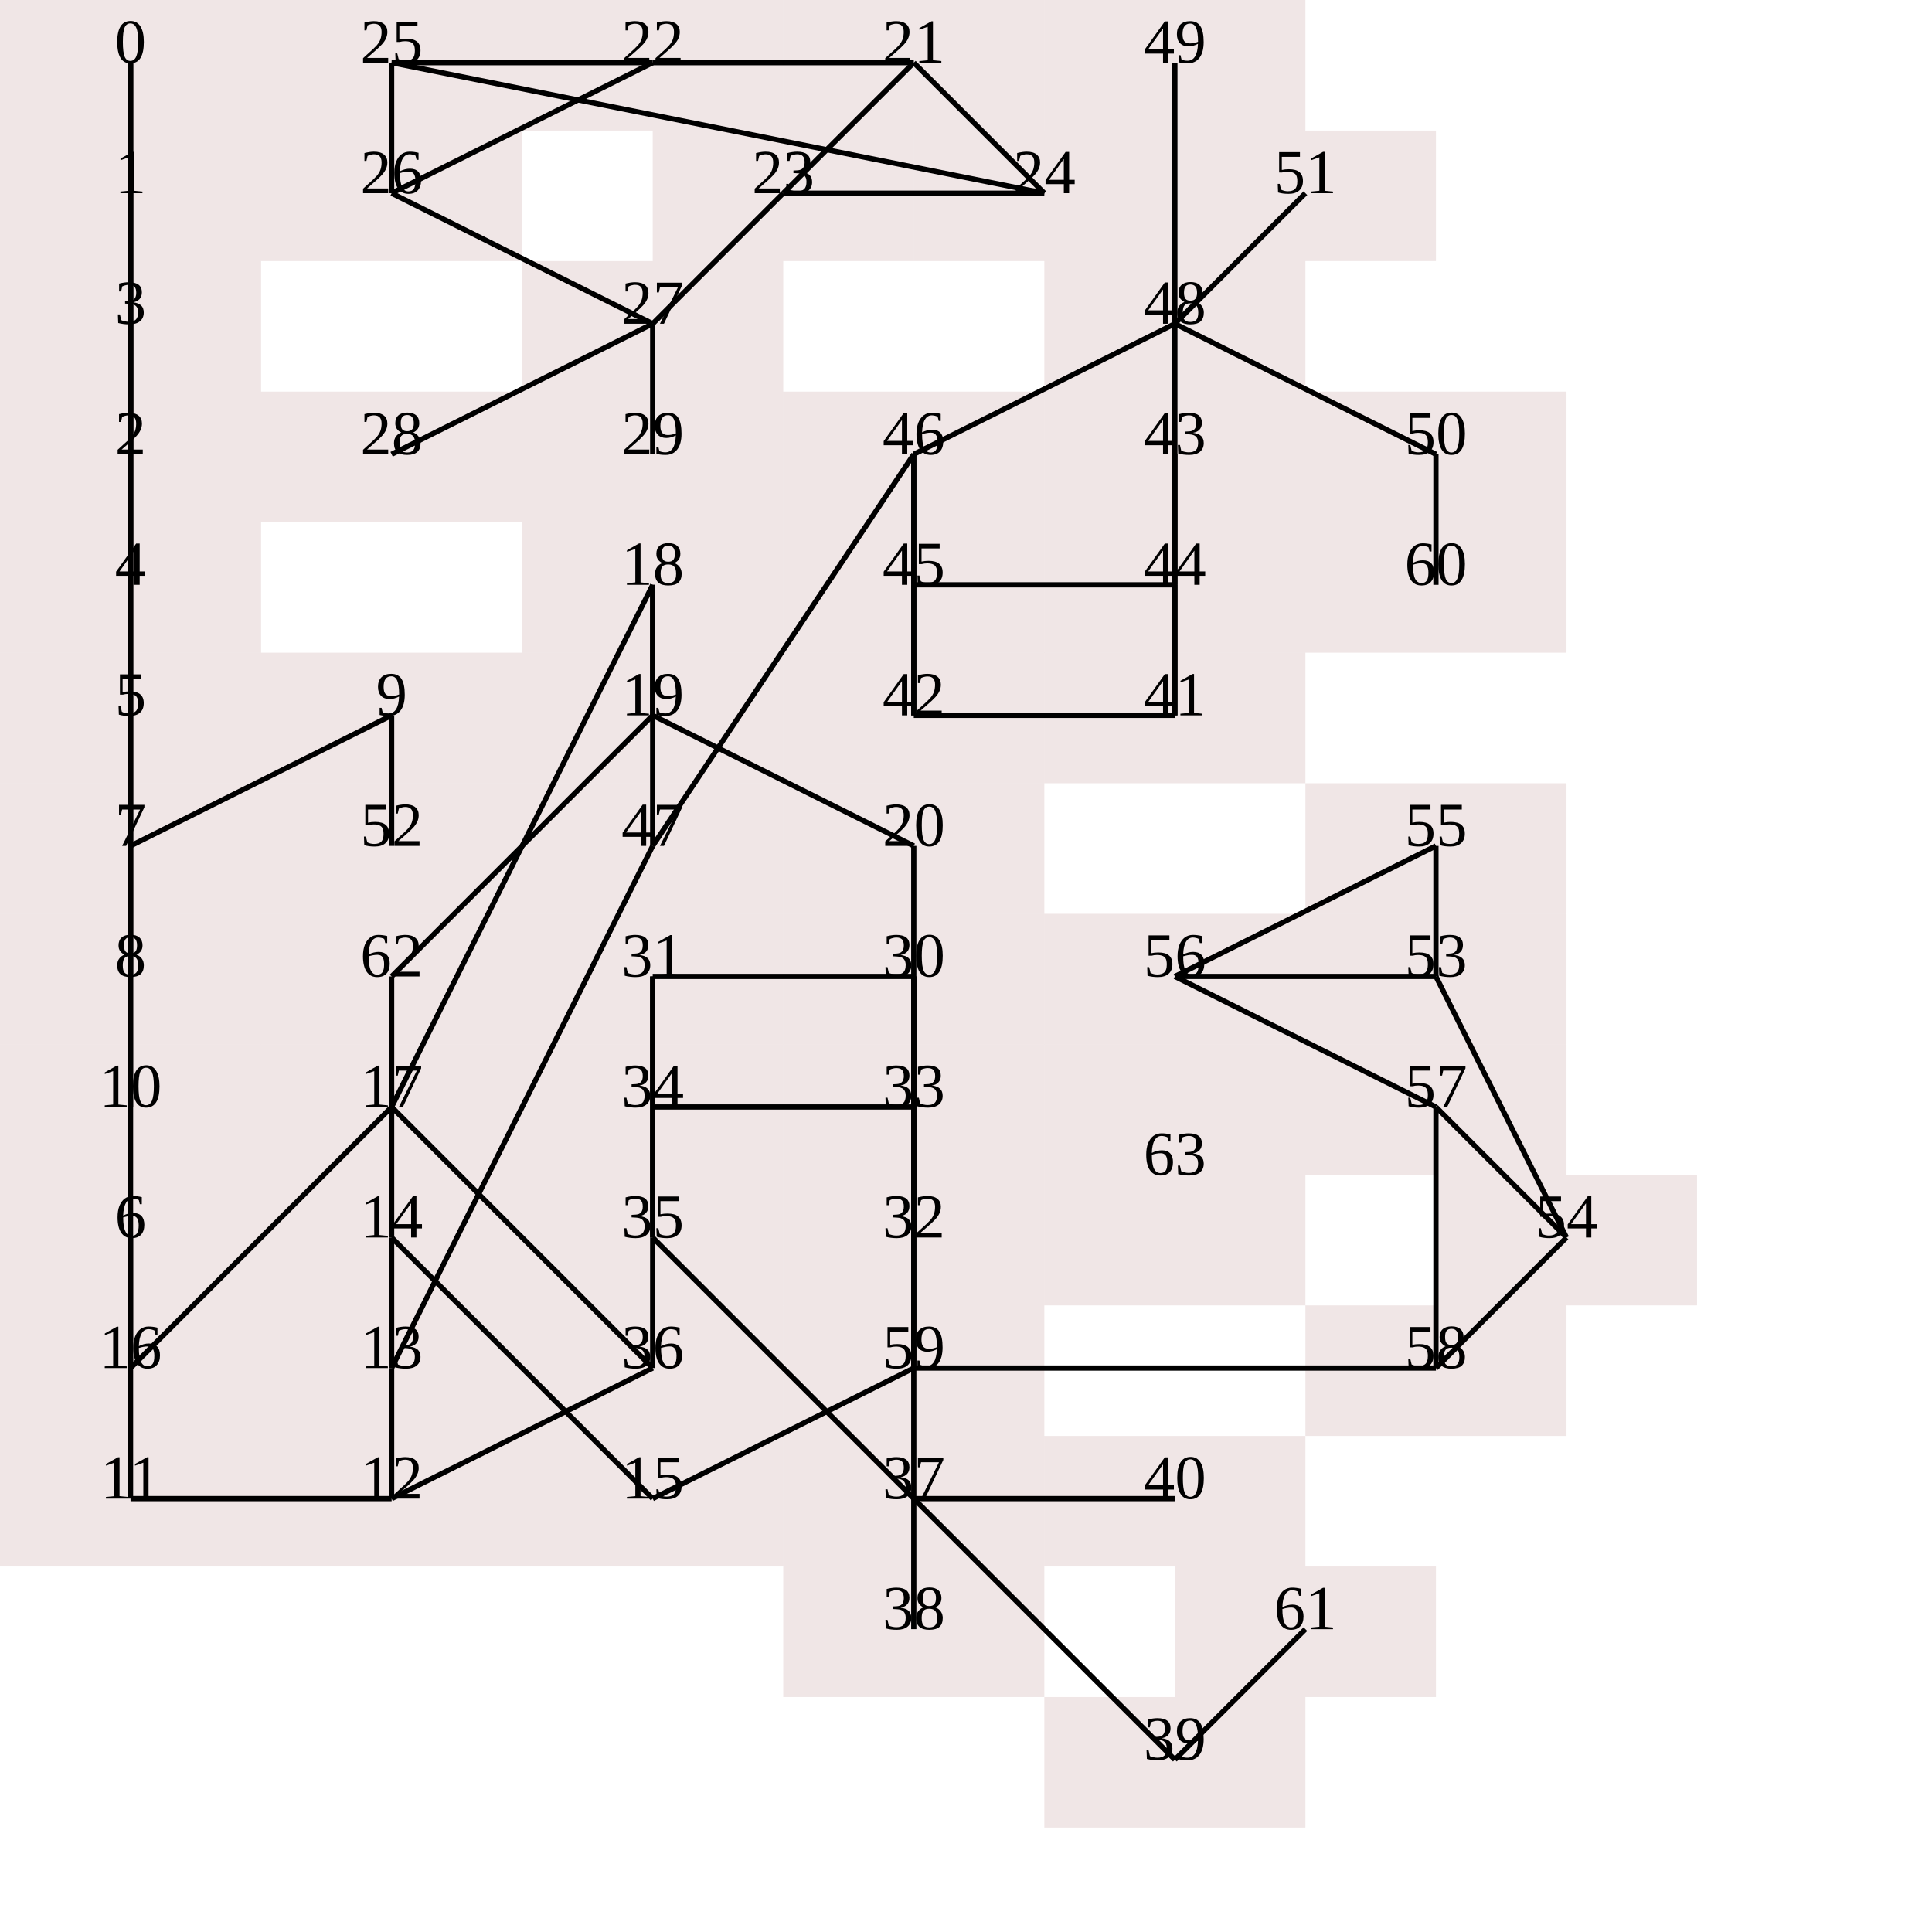
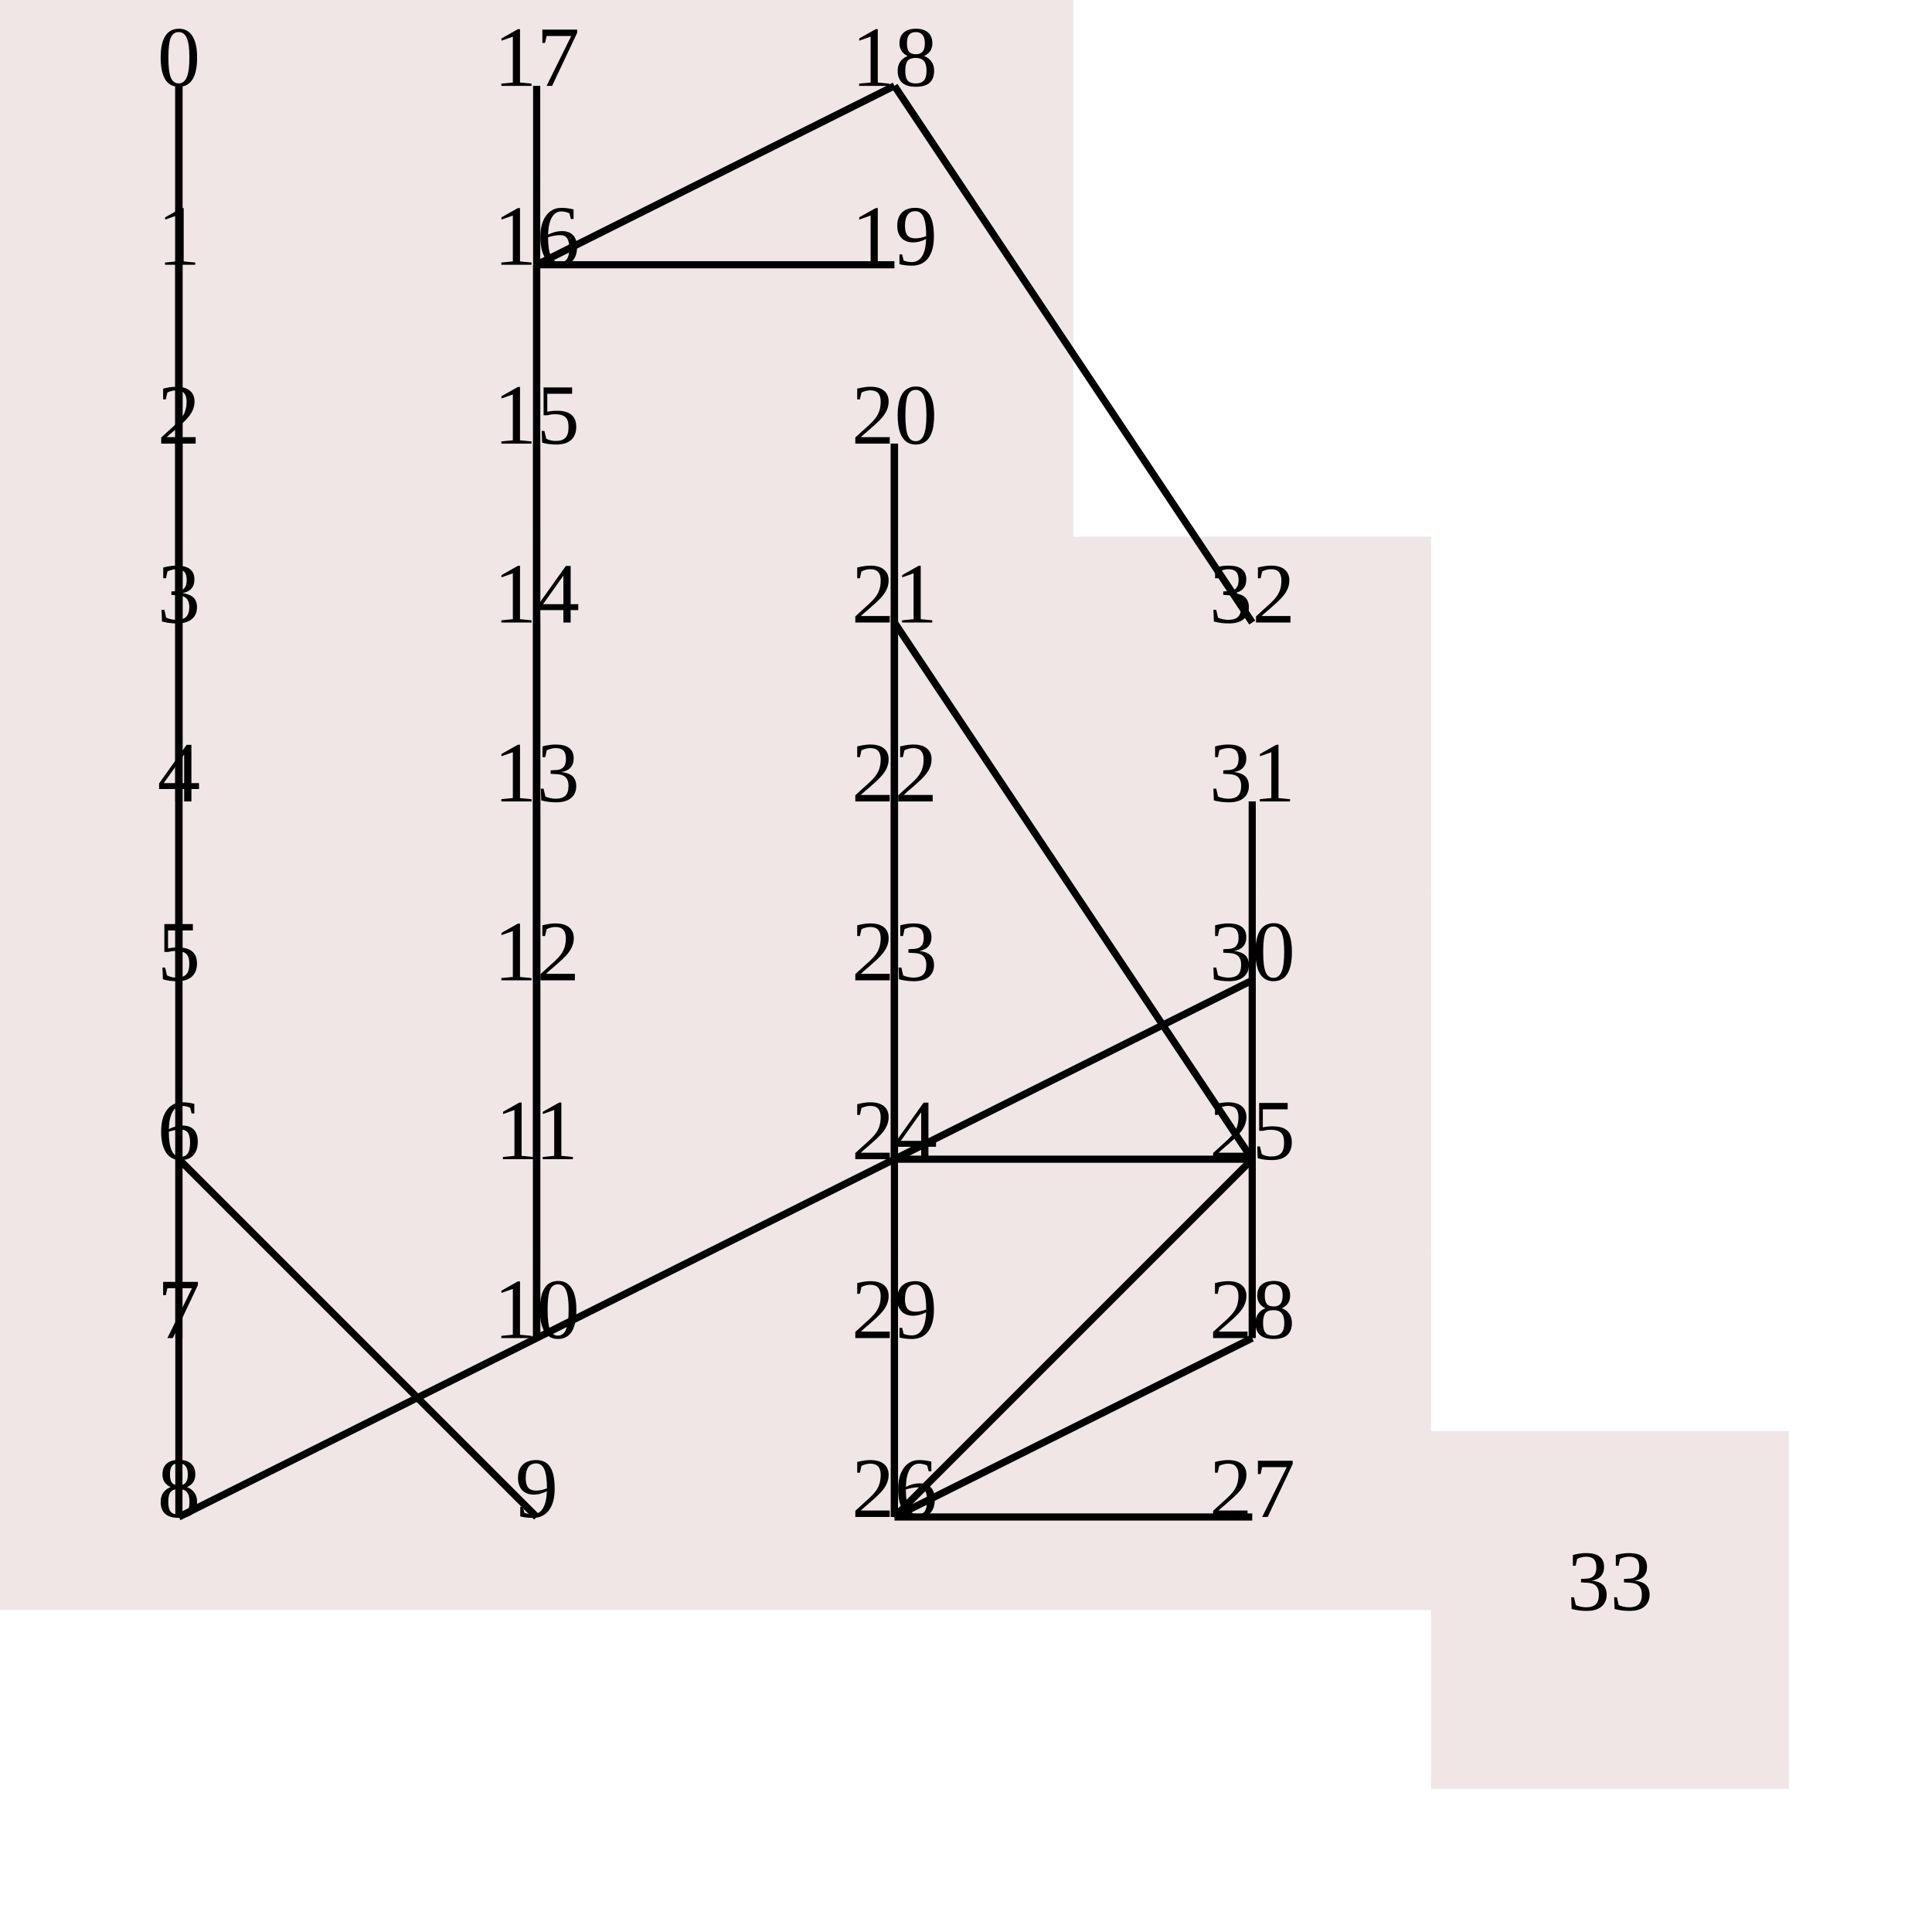
- <svg xmlns="http://www.w3.org/2000/svg" width="370" height="370">
-   <rect x="0" y="0" width="370" height="370" fill="rgb(255,255,255)" />
-   <rect x="0" y="0" width="350" height="350" fill="rgba(255,255,255,1)" />
+ <svg xmlns="http://www.w3.org/2000/svg" width="270" height="270">
+   <rect x="0" y="0" width="270" height="270" fill="rgb(255,255,255)" />
+   <rect x="0" y="0" width="250" height="250" fill="rgba(255,255,255,1)" />
  <rect x="0" y="0" width="50" height="25" fill="rgba(100,0,0,0.1)" />
  <text x="25" y="12" text-anchor="middle" alignment-baseline="middle" fill="black">0</text>
  <rect x="0" y="25" width="50" height="25" fill="rgba(100,0,0,0.1)" />
  <text x="25" y="37" text-anchor="middle" alignment-baseline="middle" fill="black">1</text>
+   <rect x="0" y="50" width="50" height="25" fill="rgba(100,0,0,0.1)" />
+   <text x="25" y="62" text-anchor="middle" alignment-baseline="middle" fill="black">2</text>
  <rect x="0" y="75" width="50" height="25" fill="rgba(100,0,0,0.1)" />
-   <text x="25" y="87" text-anchor="middle" alignment-baseline="middle" fill="black">2</text>
-   <rect x="0" y="50" width="50" height="25" fill="rgba(100,0,0,0.1)" />
-   <text x="25" y="62" text-anchor="middle" alignment-baseline="middle" fill="black">3</text>
+   <text x="25" y="87" text-anchor="middle" alignment-baseline="middle" fill="black">3</text>
  <rect x="0" y="100" width="50" height="25" fill="rgba(100,0,0,0.1)" />
  <text x="25" y="112" text-anchor="middle" alignment-baseline="middle" fill="black">4</text>
  <rect x="0" y="125" width="50" height="25" fill="rgba(100,0,0,0.1)" />
  <text x="25" y="137" text-anchor="middle" alignment-baseline="middle" fill="black">5</text>
-   <rect x="0" y="225" width="50" height="25" fill="rgba(100,0,0,0.1)" />
-   <text x="25" y="237" text-anchor="middle" alignment-baseline="middle" fill="black">6</text>
  <rect x="0" y="150" width="50" height="25" fill="rgba(100,0,0,0.1)" />
-   <text x="25" y="162" text-anchor="middle" alignment-baseline="middle" fill="black">7</text>
+   <text x="25" y="162" text-anchor="middle" alignment-baseline="middle" fill="black">6</text>
  <rect x="0" y="175" width="50" height="25" fill="rgba(100,0,0,0.1)" />
-   <text x="25" y="187" text-anchor="middle" alignment-baseline="middle" fill="black">8</text>
+   <text x="25" y="187" text-anchor="middle" alignment-baseline="middle" fill="black">7</text>
+   <rect x="0" y="200" width="50" height="25" fill="rgba(100,0,0,0.1)" />
+   <text x="25" y="212" text-anchor="middle" alignment-baseline="middle" fill="black">8</text>
+   <rect x="50" y="200" width="50" height="25" fill="rgba(100,0,0,0.1)" />
+   <text x="75" y="212" text-anchor="middle" alignment-baseline="middle" fill="black">9</text>
+   <rect x="50" y="175" width="50" height="25" fill="rgba(100,0,0,0.1)" />
+   <text x="75" y="187" text-anchor="middle" alignment-baseline="middle" fill="black">10</text>
+   <rect x="50" y="150" width="50" height="25" fill="rgba(100,0,0,0.1)" />
+   <text x="75" y="162" text-anchor="middle" alignment-baseline="middle" fill="black">11</text>
  <rect x="50" y="125" width="50" height="25" fill="rgba(100,0,0,0.1)" />
-   <text x="75" y="137" text-anchor="middle" alignment-baseline="middle" fill="black">9</text>
-   <rect x="0" y="200" width="50" height="25" fill="rgba(100,0,0,0.1)" />
-   <text x="25" y="212" text-anchor="middle" alignment-baseline="middle" fill="black">10</text>
-   <rect x="0" y="275" width="50" height="25" fill="rgba(100,0,0,0.1)" />
-   <text x="25" y="287" text-anchor="middle" alignment-baseline="middle" fill="black">11</text>
-   <rect x="50" y="275" width="50" height="25" fill="rgba(100,0,0,0.1)" />
-   <text x="75" y="287" text-anchor="middle" alignment-baseline="middle" fill="black">12</text>
-   <rect x="50" y="250" width="50" height="25" fill="rgba(100,0,0,0.1)" />
-   <text x="75" y="262" text-anchor="middle" alignment-baseline="middle" fill="black">13</text>
-   <rect x="50" y="225" width="50" height="25" fill="rgba(100,0,0,0.1)" />
-   <text x="75" y="237" text-anchor="middle" alignment-baseline="middle" fill="black">14</text>
-   <rect x="100" y="275" width="50" height="25" fill="rgba(100,0,0,0.1)" />
-   <text x="125" y="287" text-anchor="middle" alignment-baseline="middle" fill="black">15</text>
-   <rect x="0" y="250" width="50" height="25" fill="rgba(100,0,0,0.1)" />
-   <text x="25" y="262" text-anchor="middle" alignment-baseline="middle" fill="black">16</text>
-   <rect x="50" y="200" width="50" height="25" fill="rgba(100,0,0,0.1)" />
-   <text x="75" y="212" text-anchor="middle" alignment-baseline="middle" fill="black">17</text>
+   <text x="75" y="137" text-anchor="middle" alignment-baseline="middle" fill="black">12</text>
+   <rect x="50" y="100" width="50" height="25" fill="rgba(100,0,0,0.1)" />
+   <text x="75" y="112" text-anchor="middle" alignment-baseline="middle" fill="black">13</text>
+   <rect x="50" y="75" width="50" height="25" fill="rgba(100,0,0,0.1)" />
+   <text x="75" y="87" text-anchor="middle" alignment-baseline="middle" fill="black">14</text>
+   <rect x="50" y="50" width="50" height="25" fill="rgba(100,0,0,0.1)" />
+   <text x="75" y="62" text-anchor="middle" alignment-baseline="middle" fill="black">15</text>
+   <rect x="50" y="25" width="50" height="25" fill="rgba(100,0,0,0.1)" />
+   <text x="75" y="37" text-anchor="middle" alignment-baseline="middle" fill="black">16</text>
+   <rect x="50" y="0" width="50" height="25" fill="rgba(100,0,0,0.1)" />
+   <text x="75" y="12" text-anchor="middle" alignment-baseline="middle" fill="black">17</text>
+   <rect x="100" y="0" width="50" height="25" fill="rgba(100,0,0,0.1)" />
+   <text x="125" y="12" text-anchor="middle" alignment-baseline="middle" fill="black">18</text>
+   <rect x="100" y="25" width="50" height="25" fill="rgba(100,0,0,0.1)" />
+   <text x="125" y="37" text-anchor="middle" alignment-baseline="middle" fill="black">19</text>
+   <rect x="100" y="50" width="50" height="25" fill="rgba(100,0,0,0.1)" />
+   <text x="125" y="62" text-anchor="middle" alignment-baseline="middle" fill="black">20</text>
+   <rect x="100" y="75" width="50" height="25" fill="rgba(100,0,0,0.1)" />
+   <text x="125" y="87" text-anchor="middle" alignment-baseline="middle" fill="black">21</text>
  <rect x="100" y="100" width="50" height="25" fill="rgba(100,0,0,0.1)" />
-   <text x="125" y="112" text-anchor="middle" alignment-baseline="middle" fill="black">18</text>
+   <text x="125" y="112" text-anchor="middle" alignment-baseline="middle" fill="black">22</text>
  <rect x="100" y="125" width="50" height="25" fill="rgba(100,0,0,0.1)" />
-   <text x="125" y="137" text-anchor="middle" alignment-baseline="middle" fill="black">19</text>
+   <text x="125" y="137" text-anchor="middle" alignment-baseline="middle" fill="black">23</text>
+   <rect x="100" y="150" width="50" height="25" fill="rgba(100,0,0,0.1)" />
+   <text x="125" y="162" text-anchor="middle" alignment-baseline="middle" fill="black">24</text>
  <rect x="150" y="150" width="50" height="25" fill="rgba(100,0,0,0.1)" />
-   <text x="175" y="162" text-anchor="middle" alignment-baseline="middle" fill="black">20</text>
-   <rect x="150" y="0" width="50" height="25" fill="rgba(100,0,0,0.1)" />
-   <text x="175" y="12" text-anchor="middle" alignment-baseline="middle" fill="black">21</text>
-   <rect x="100" y="0" width="50" height="25" fill="rgba(100,0,0,0.1)" />
-   <text x="125" y="12" text-anchor="middle" alignment-baseline="middle" fill="black">22</text>
-   <rect x="125" y="25" width="50" height="25" fill="rgba(100,0,0,0.1)" />
-   <text x="150" y="37" text-anchor="middle" alignment-baseline="middle" fill="black">23</text>
-   <rect x="175" y="25" width="50" height="25" fill="rgba(100,0,0,0.1)" />
-   <text x="200" y="37" text-anchor="middle" alignment-baseline="middle" fill="black">24</text>
-   <rect x="50" y="0" width="50" height="25" fill="rgba(100,0,0,0.1)" />
-   <text x="75" y="12" text-anchor="middle" alignment-baseline="middle" fill="black">25</text>
-   <rect x="50" y="25" width="50" height="25" fill="rgba(100,0,0,0.1)" />
-   <text x="75" y="37" text-anchor="middle" alignment-baseline="middle" fill="black">26</text>
-   <rect x="100" y="50" width="50" height="25" fill="rgba(100,0,0,0.1)" />
-   <text x="125" y="62" text-anchor="middle" alignment-baseline="middle" fill="black">27</text>
-   <rect x="50" y="75" width="50" height="25" fill="rgba(100,0,0,0.1)" />
-   <text x="75" y="87" text-anchor="middle" alignment-baseline="middle" fill="black">28</text>
-   <rect x="100" y="75" width="50" height="25" fill="rgba(100,0,0,0.1)" />
-   <text x="125" y="87" text-anchor="middle" alignment-baseline="middle" fill="black">29</text>
+   <text x="175" y="162" text-anchor="middle" alignment-baseline="middle" fill="black">25</text>
+   <rect x="100" y="200" width="50" height="25" fill="rgba(100,0,0,0.1)" />
+   <text x="125" y="212" text-anchor="middle" alignment-baseline="middle" fill="black">26</text>
+   <rect x="150" y="200" width="50" height="25" fill="rgba(100,0,0,0.1)" />
+   <text x="175" y="212" text-anchor="middle" alignment-baseline="middle" fill="black">27</text>
  <rect x="150" y="175" width="50" height="25" fill="rgba(100,0,0,0.1)" />
-   <text x="175" y="187" text-anchor="middle" alignment-baseline="middle" fill="black">30</text>
+   <text x="175" y="187" text-anchor="middle" alignment-baseline="middle" fill="black">28</text>
  <rect x="100" y="175" width="50" height="25" fill="rgba(100,0,0,0.1)" />
-   <text x="125" y="187" text-anchor="middle" alignment-baseline="middle" fill="black">31</text>
-   <rect x="150" y="225" width="50" height="25" fill="rgba(100,0,0,0.1)" />
-   <text x="175" y="237" text-anchor="middle" alignment-baseline="middle" fill="black">32</text>
-   <rect x="150" y="200" width="50" height="25" fill="rgba(100,0,0,0.1)" />
-   <text x="175" y="212" text-anchor="middle" alignment-baseline="middle" fill="black">33</text>
-   <rect x="100" y="200" width="50" height="25" fill="rgba(100,0,0,0.1)" />
-   <text x="125" y="212" text-anchor="middle" alignment-baseline="middle" fill="black">34</text>
-   <rect x="100" y="225" width="50" height="25" fill="rgba(100,0,0,0.1)" />
-   <text x="125" y="237" text-anchor="middle" alignment-baseline="middle" fill="black">35</text>
-   <rect x="100" y="250" width="50" height="25" fill="rgba(100,0,0,0.1)" />
-   <text x="125" y="262" text-anchor="middle" alignment-baseline="middle" fill="black">36</text>
-   <rect x="150" y="275" width="50" height="25" fill="rgba(100,0,0,0.1)" />
-   <text x="175" y="287" text-anchor="middle" alignment-baseline="middle" fill="black">37</text>
-   <rect x="150" y="300" width="50" height="25" fill="rgba(100,0,0,0.1)" />
-   <text x="175" y="312" text-anchor="middle" alignment-baseline="middle" fill="black">38</text>
-   <rect x="200" y="325" width="50" height="25" fill="rgba(100,0,0,0.1)" />
-   <text x="225" y="337" text-anchor="middle" alignment-baseline="middle" fill="black">39</text>
-   <rect x="200" y="275" width="50" height="25" fill="rgba(100,0,0,0.1)" />
-   <text x="225" y="287" text-anchor="middle" alignment-baseline="middle" fill="black">40</text>
-   <rect x="200" y="125" width="50" height="25" fill="rgba(100,0,0,0.1)" />
-   <text x="225" y="137" text-anchor="middle" alignment-baseline="middle" fill="black">41</text>
+   <text x="125" y="187" text-anchor="middle" alignment-baseline="middle" fill="black">29</text>
  <rect x="150" y="125" width="50" height="25" fill="rgba(100,0,0,0.1)" />
-   <text x="175" y="137" text-anchor="middle" alignment-baseline="middle" fill="black">42</text>
-   <rect x="200" y="75" width="50" height="25" fill="rgba(100,0,0,0.1)" />
-   <text x="225" y="87" text-anchor="middle" alignment-baseline="middle" fill="black">43</text>
-   <rect x="200" y="100" width="50" height="25" fill="rgba(100,0,0,0.1)" />
-   <text x="225" y="112" text-anchor="middle" alignment-baseline="middle" fill="black">44</text>
+   <text x="175" y="137" text-anchor="middle" alignment-baseline="middle" fill="black">30</text>
  <rect x="150" y="100" width="50" height="25" fill="rgba(100,0,0,0.1)" />
-   <text x="175" y="112" text-anchor="middle" alignment-baseline="middle" fill="black">45</text>
+   <text x="175" y="112" text-anchor="middle" alignment-baseline="middle" fill="black">31</text>
  <rect x="150" y="75" width="50" height="25" fill="rgba(100,0,0,0.1)" />
-   <text x="175" y="87" text-anchor="middle" alignment-baseline="middle" fill="black">46</text>
-   <rect x="100" y="150" width="50" height="25" fill="rgba(100,0,0,0.1)" />
-   <text x="125" y="162" text-anchor="middle" alignment-baseline="middle" fill="black">47</text>
-   <rect x="200" y="50" width="50" height="25" fill="rgba(100,0,0,0.1)" />
-   <text x="225" y="62" text-anchor="middle" alignment-baseline="middle" fill="black">48</text>
-   <rect x="200" y="0" width="50" height="25" fill="rgba(100,0,0,0.1)" />
-   <text x="225" y="12" text-anchor="middle" alignment-baseline="middle" fill="black">49</text>
-   <rect x="250" y="75" width="50" height="25" fill="rgba(100,0,0,0.1)" />
-   <text x="275" y="87" text-anchor="middle" alignment-baseline="middle" fill="black">50</text>
-   <rect x="225" y="25" width="50" height="25" fill="rgba(100,0,0,0.1)" />
-   <text x="250" y="37" text-anchor="middle" alignment-baseline="middle" fill="black">51</text>
-   <rect x="50" y="150" width="50" height="25" fill="rgba(100,0,0,0.1)" />
-   <text x="75" y="162" text-anchor="middle" alignment-baseline="middle" fill="black">52</text>
-   <rect x="250" y="175" width="50" height="25" fill="rgba(100,0,0,0.1)" />
-   <text x="275" y="187" text-anchor="middle" alignment-baseline="middle" fill="black">53</text>
-   <rect x="275" y="225" width="50" height="25" fill="rgba(100,0,0,0.1)" />
-   <text x="300" y="237" text-anchor="middle" alignment-baseline="middle" fill="black">54</text>
-   <rect x="250" y="150" width="50" height="25" fill="rgba(100,0,0,0.1)" />
-   <text x="275" y="162" text-anchor="middle" alignment-baseline="middle" fill="black">55</text>
-   <rect x="200" y="175" width="50" height="25" fill="rgba(100,0,0,0.1)" />
-   <text x="225" y="187" text-anchor="middle" alignment-baseline="middle" fill="black">56</text>
-   <rect x="250" y="200" width="50" height="25" fill="rgba(100,0,0,0.1)" />
-   <text x="275" y="212" text-anchor="middle" alignment-baseline="middle" fill="black">57</text>
-   <rect x="250" y="250" width="50" height="25" fill="rgba(100,0,0,0.1)" />
-   <text x="275" y="262" text-anchor="middle" alignment-baseline="middle" fill="black">58</text>
-   <rect x="150" y="250" width="50" height="25" fill="rgba(100,0,0,0.1)" />
-   <text x="175" y="262" text-anchor="middle" alignment-baseline="middle" fill="black">59</text>
-   <rect x="250" y="100" width="50" height="25" fill="rgba(100,0,0,0.1)" />
-   <text x="275" y="112" text-anchor="middle" alignment-baseline="middle" fill="black">60</text>
-   <rect x="225" y="300" width="50" height="25" fill="rgba(100,0,0,0.1)" />
-   <text x="250" y="312" text-anchor="middle" alignment-baseline="middle" fill="black">61</text>
-   <rect x="50" y="175" width="50" height="25" fill="rgba(100,0,0,0.1)" />
-   <text x="75" y="187" text-anchor="middle" alignment-baseline="middle" fill="black">62</text>
+   <text x="175" y="87" text-anchor="middle" alignment-baseline="middle" fill="black">32</text>
  <rect x="200" y="200" width="50" height="50" fill="rgba(100,0,0,0.1)" />
-   <text x="225" y="225" text-anchor="middle" alignment-baseline="middle" fill="black">63</text>
+   <text x="225" y="225" text-anchor="middle" alignment-baseline="middle" fill="black">33</text>
+   <line x1="25" y1="12" x2="25" y2="37" stroke="black" stroke-width="1" />
+   <line x1="25" y1="12" x2="25" y2="87" stroke="black" stroke-width="1" />
  <line x1="25" y1="12" x2="25" y2="62" stroke="black" stroke-width="1" />
-   <line x1="25" y1="12" x2="25" y2="87" stroke="black" stroke-width="1" />
-   <line x1="25" y1="12" x2="25" y2="37" stroke="black" stroke-width="1" />
+   <line x1="25" y1="37" x2="25" y2="112" stroke="black" stroke-width="1" />
  <line x1="25" y1="37" x2="25" y2="137" stroke="black" stroke-width="1" />
-   <line x1="25" y1="37" x2="25" y2="112" stroke="black" stroke-width="1" />
-   <line x1="25" y1="87" x2="25" y2="62" stroke="black" stroke-width="1" />
-   <line x1="25" y1="87" x2="25" y2="162" stroke="black" stroke-width="1" />
-   <line x1="25" y1="62" x2="25" y2="112" stroke="black" stroke-width="1" />
+   <line x1="25" y1="62" x2="25" y2="162" stroke="black" stroke-width="1" />
+   <line x1="25" y1="62" x2="25" y2="87" stroke="black" stroke-width="1" />
+   <line x1="25" y1="87" x2="25" y2="112" stroke="black" stroke-width="1" />
  <line x1="25" y1="112" x2="25" y2="137" stroke="black" stroke-width="1" />
-   <line x1="25" y1="137" x2="25" y2="237" stroke="black" stroke-width="1" />
  <line x1="25" y1="137" x2="25" y2="162" stroke="black" stroke-width="1" />
-   <line x1="25" y1="237" x2="25" y2="262" stroke="black" stroke-width="1" />
-   <line x1="25" y1="237" x2="25" y2="287" stroke="black" stroke-width="1" />
-   <line x1="25" y1="162" x2="75" y2="137" stroke="black" stroke-width="1" />
  <line x1="25" y1="162" x2="25" y2="212" stroke="black" stroke-width="1" />
+   <line x1="25" y1="162" x2="75" y2="212" stroke="black" stroke-width="1" />
  <line x1="25" y1="162" x2="25" y2="187" stroke="black" stroke-width="1" />
-   <line x1="75" y1="137" x2="75" y2="162" stroke="black" stroke-width="1" />
-   <line x1="25" y1="287" x2="75" y2="287" stroke="black" stroke-width="1" />
-   <line x1="75" y1="287" x2="125" y2="262" stroke="black" stroke-width="1" />
-   <line x1="75" y1="287" x2="75" y2="262" stroke="black" stroke-width="1" />
-   <line x1="75" y1="262" x2="75" y2="237" stroke="black" stroke-width="1" />
-   <line x1="75" y1="262" x2="125" y2="162" stroke="black" stroke-width="1" />
-   <line x1="75" y1="237" x2="75" y2="187" stroke="black" stroke-width="1" />
-   <line x1="75" y1="237" x2="125" y2="287" stroke="black" stroke-width="1" />
-   <line x1="125" y1="287" x2="175" y2="262" stroke="black" stroke-width="1" />
-   <line x1="25" y1="262" x2="75" y2="212" stroke="black" stroke-width="1" />
-   <line x1="75" y1="212" x2="125" y2="112" stroke="black" stroke-width="1" />
-   <line x1="75" y1="212" x2="125" y2="262" stroke="black" stroke-width="1" />
-   <line x1="125" y1="112" x2="125" y2="162" stroke="black" stroke-width="1" />
+   <line x1="25" y1="212" x2="175" y2="137" stroke="black" stroke-width="1" />
+   <line x1="75" y1="187" x2="75" y2="162" stroke="black" stroke-width="1" />
+   <line x1="75" y1="187" x2="75" y2="137" stroke="black" stroke-width="1" />
+   <line x1="75" y1="187" x2="75" y2="112" stroke="black" stroke-width="1" />
+   <line x1="75" y1="162" x2="75" y2="87" stroke="black" stroke-width="1" />
+   <line x1="75" y1="162" x2="75" y2="62" stroke="black" stroke-width="1" />
+   <line x1="75" y1="137" x2="75" y2="37" stroke="black" stroke-width="1" />
+   <line x1="75" y1="137" x2="75" y2="112" stroke="black" stroke-width="1" />
+   <line x1="75" y1="112" x2="75" y2="87" stroke="black" stroke-width="1" />
+   <line x1="75" y1="87" x2="75" y2="62" stroke="black" stroke-width="1" />
+   <line x1="75" y1="62" x2="75" y2="37" stroke="black" stroke-width="1" />
+   <line x1="75" y1="37" x2="125" y2="37" stroke="black" stroke-width="1" />
+   <line x1="75" y1="37" x2="125" y2="12" stroke="black" stroke-width="1" />
+   <line x1="75" y1="37" x2="75" y2="12" stroke="black" stroke-width="1" />
+   <line x1="125" y1="12" x2="175" y2="87" stroke="black" stroke-width="1" />
+   <line x1="125" y1="62" x2="125" y2="137" stroke="black" stroke-width="1" />
+   <line x1="125" y1="62" x2="125" y2="87" stroke="black" stroke-width="1" />
+   <line x1="125" y1="62" x2="125" y2="112" stroke="black" stroke-width="1" />
+   <line x1="125" y1="87" x2="175" y2="162" stroke="black" stroke-width="1" />
+   <line x1="125" y1="87" x2="125" y2="162" stroke="black" stroke-width="1" />
  <line x1="125" y1="112" x2="125" y2="137" stroke="black" stroke-width="1" />
-   <line x1="125" y1="137" x2="175" y2="162" stroke="black" stroke-width="1" />
-   <line x1="125" y1="137" x2="75" y2="187" stroke="black" stroke-width="1" />
-   <line x1="175" y1="162" x2="175" y2="262" stroke="black" stroke-width="1" />
-   <line x1="175" y1="12" x2="150" y2="37" stroke="black" stroke-width="1" />
-   <line x1="175" y1="12" x2="125" y2="12" stroke="black" stroke-width="1" />
-   <line x1="175" y1="12" x2="200" y2="37" stroke="black" stroke-width="1" />
-   <line x1="125" y1="12" x2="75" y2="37" stroke="black" stroke-width="1" />
-   <line x1="125" y1="12" x2="75" y2="12" stroke="black" stroke-width="1" />
-   <line x1="150" y1="37" x2="125" y2="62" stroke="black" stroke-width="1" />
-   <line x1="150" y1="37" x2="200" y2="37" stroke="black" stroke-width="1" />
-   <line x1="200" y1="37" x2="75" y2="12" stroke="black" stroke-width="1" />
-   <line x1="75" y1="12" x2="75" y2="37" stroke="black" stroke-width="1" />
-   <line x1="75" y1="37" x2="125" y2="62" stroke="black" stroke-width="1" />
-   <line x1="125" y1="62" x2="125" y2="87" stroke="black" stroke-width="1" />
-   <line x1="125" y1="62" x2="75" y2="87" stroke="black" stroke-width="1" />
-   <line x1="175" y1="187" x2="125" y2="187" stroke="black" stroke-width="1" />
-   <line x1="175" y1="187" x2="175" y2="237" stroke="black" stroke-width="1" />
-   <line x1="175" y1="187" x2="175" y2="212" stroke="black" stroke-width="1" />
-   <line x1="125" y1="187" x2="125" y2="212" stroke="black" stroke-width="1" />
-   <line x1="125" y1="187" x2="125" y2="237" stroke="black" stroke-width="1" />
-   <line x1="175" y1="237" x2="175" y2="287" stroke="black" stroke-width="1" />
-   <line x1="175" y1="237" x2="175" y2="212" stroke="black" stroke-width="1" />
-   <line x1="175" y1="212" x2="125" y2="212" stroke="black" stroke-width="1" />
-   <line x1="125" y1="212" x2="125" y2="237" stroke="black" stroke-width="1" />
-   <line x1="125" y1="237" x2="175" y2="287" stroke="black" stroke-width="1" />
-   <line x1="125" y1="237" x2="125" y2="262" stroke="black" stroke-width="1" />
-   <line x1="175" y1="287" x2="225" y2="287" stroke="black" stroke-width="1" />
-   <line x1="175" y1="287" x2="225" y2="337" stroke="black" stroke-width="1" />
-   <line x1="175" y1="287" x2="175" y2="312" stroke="black" stroke-width="1" />
-   <line x1="225" y1="337" x2="250" y2="312" stroke="black" stroke-width="1" />
-   <line x1="225" y1="137" x2="175" y2="137" stroke="black" stroke-width="1" />
-   <line x1="225" y1="137" x2="225" y2="87" stroke="black" stroke-width="1" />
-   <line x1="225" y1="137" x2="225" y2="112" stroke="black" stroke-width="1" />
-   <line x1="175" y1="137" x2="175" y2="87" stroke="black" stroke-width="1" />
-   <line x1="175" y1="137" x2="175" y2="112" stroke="black" stroke-width="1" />
-   <line x1="225" y1="87" x2="225" y2="62" stroke="black" stroke-width="1" />
-   <line x1="225" y1="87" x2="225" y2="112" stroke="black" stroke-width="1" />
-   <line x1="225" y1="112" x2="175" y2="112" stroke="black" stroke-width="1" />
-   <line x1="175" y1="112" x2="175" y2="87" stroke="black" stroke-width="1" />
-   <line x1="175" y1="87" x2="225" y2="62" stroke="black" stroke-width="1" />
-   <line x1="175" y1="87" x2="125" y2="162" stroke="black" stroke-width="1" />
-   <line x1="225" y1="62" x2="225" y2="12" stroke="black" stroke-width="1" />
-   <line x1="225" y1="62" x2="250" y2="37" stroke="black" stroke-width="1" />
-   <line x1="225" y1="62" x2="275" y2="87" stroke="black" stroke-width="1" />
-   <line x1="275" y1="87" x2="275" y2="112" stroke="black" stroke-width="1" />
-   <line x1="275" y1="187" x2="300" y2="237" stroke="black" stroke-width="1" />
-   <line x1="275" y1="187" x2="275" y2="162" stroke="black" stroke-width="1" />
-   <line x1="275" y1="187" x2="225" y2="187" stroke="black" stroke-width="1" />
-   <line x1="300" y1="237" x2="275" y2="212" stroke="black" stroke-width="1" />
-   <line x1="300" y1="237" x2="275" y2="262" stroke="black" stroke-width="1" />
-   <line x1="275" y1="162" x2="225" y2="187" stroke="black" stroke-width="1" />
-   <line x1="225" y1="187" x2="275" y2="212" stroke="black" stroke-width="1" />
-   <line x1="275" y1="212" x2="275" y2="262" stroke="black" stroke-width="1" />
-   <line x1="275" y1="262" x2="175" y2="262" stroke="black" stroke-width="1" />
+   <line x1="125" y1="112" x2="125" y2="212" stroke="black" stroke-width="1" />
+   <line x1="125" y1="137" x2="125" y2="162" stroke="black" stroke-width="1" />
+   <line x1="125" y1="162" x2="175" y2="162" stroke="black" stroke-width="1" />
+   <line x1="175" y1="162" x2="125" y2="212" stroke="black" stroke-width="1" />
+   <line x1="125" y1="212" x2="175" y2="212" stroke="black" stroke-width="1" />
+   <line x1="125" y1="212" x2="125" y2="187" stroke="black" stroke-width="1" />
+   <line x1="125" y1="212" x2="175" y2="187" stroke="black" stroke-width="1" />
+   <line x1="175" y1="187" x2="175" y2="112" stroke="black" stroke-width="1" />
</svg>
